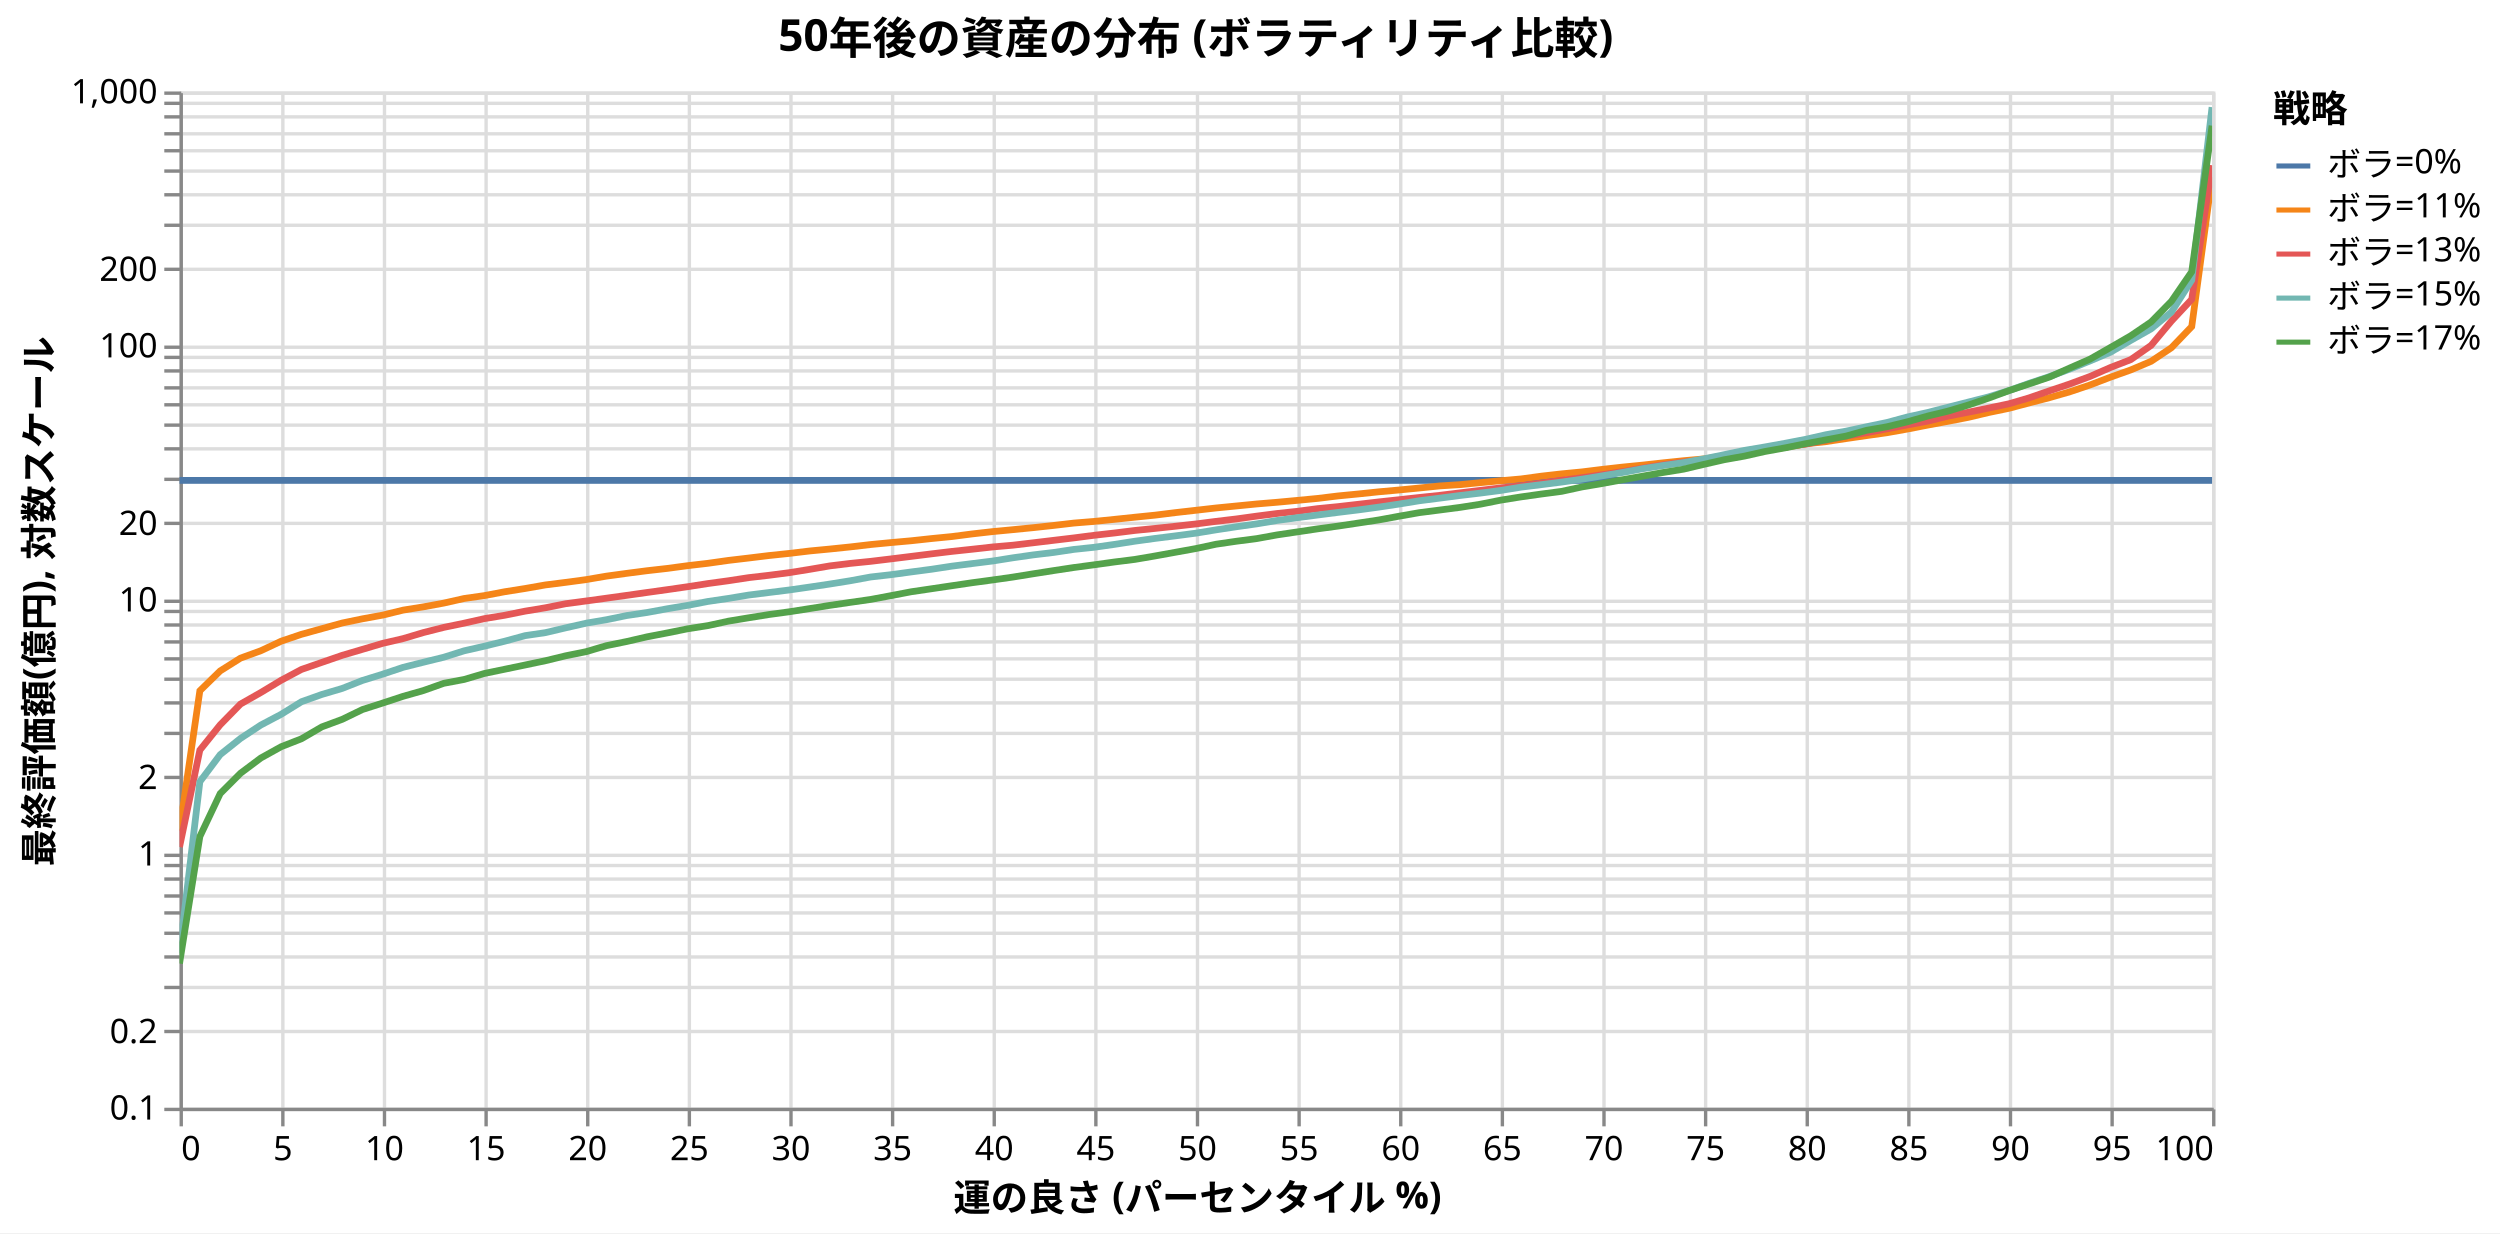
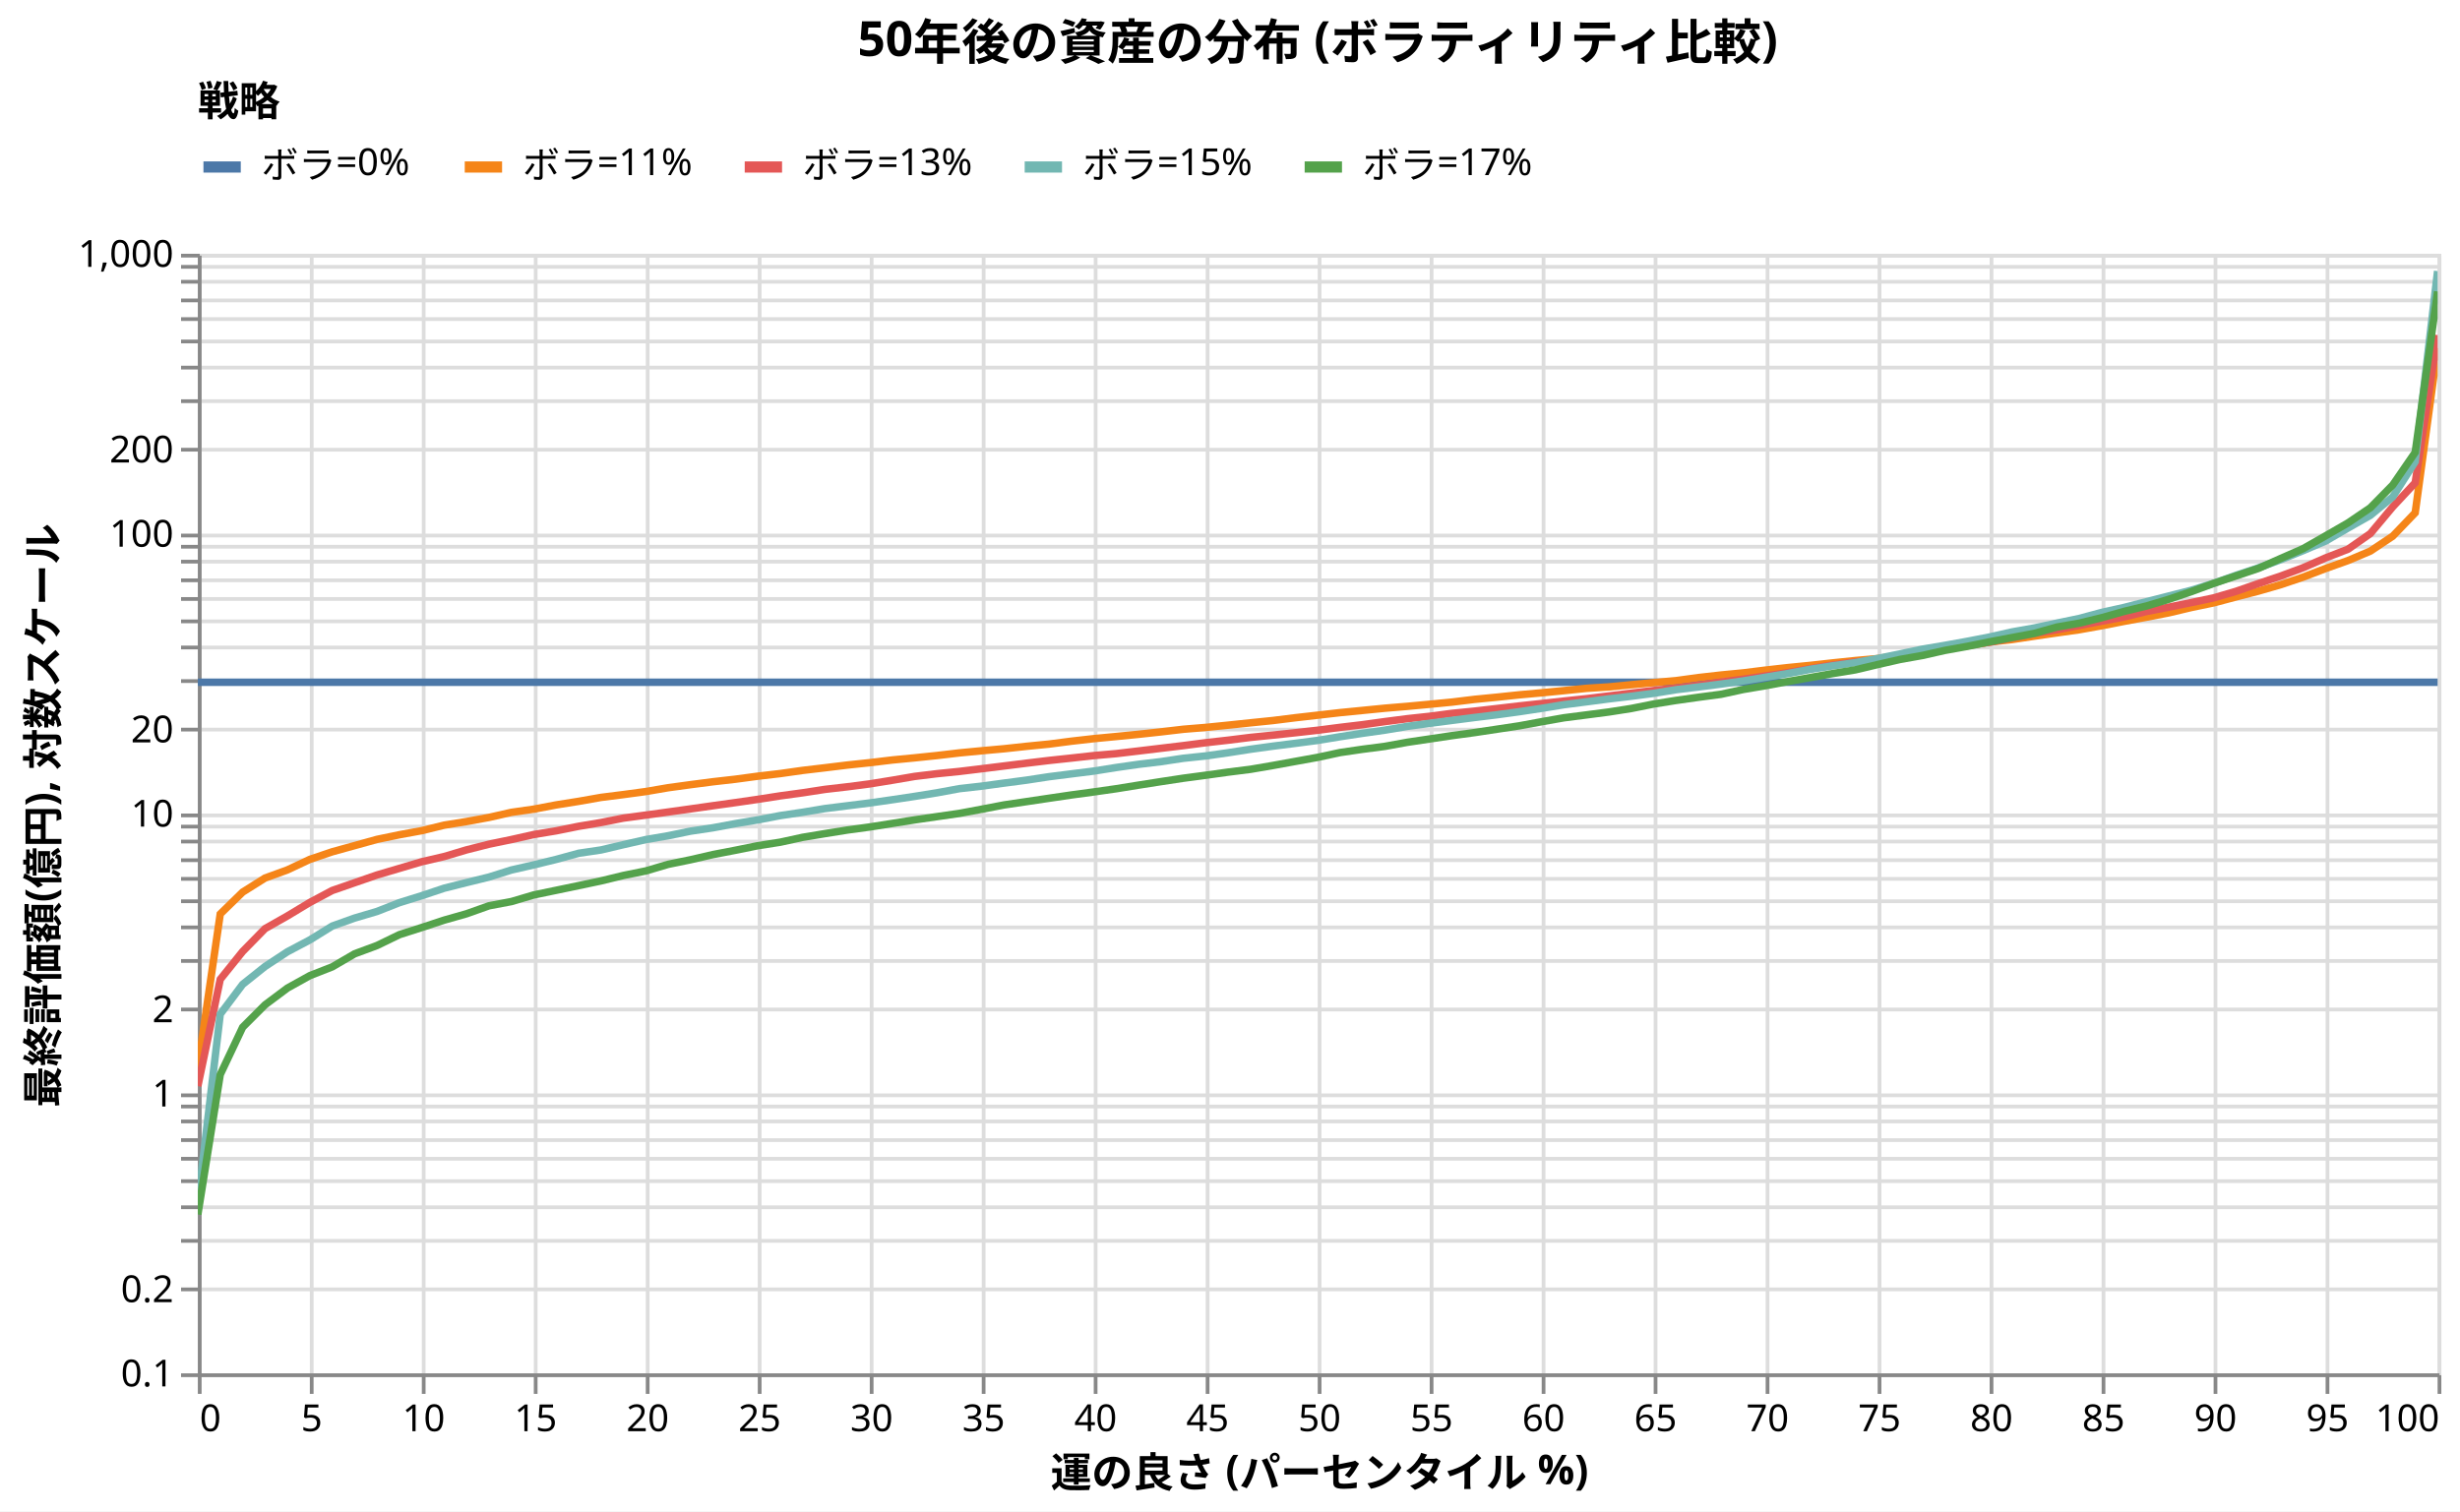
- <svg xmlns="http://www.w3.org/2000/svg" version="1.1" class="marks" width="738" height="364" viewBox="0 0 738 364">
-   <rect width="738" height="364" fill="white" />
-   <g fill="none" stroke-miterlimit="10" transform="translate(53,27)">
+ <svg xmlns="http://www.w3.org/2000/svg" version="1.1" class="marks" width="659" height="405" viewBox="0 0 659 405">
+   <rect width="659" height="405" fill="white" />
+   <g fill="none" stroke-miterlimit="10" transform="translate(53,68)">
    <g class="mark-group role-frame root" role="graphics-object" aria-roledescription="group mark container">
      <g transform="translate(0,0)">
        <path class="background" aria-hidden="true" d="M0.5,0.5h600v300h-600Z" stroke="#ddd" />
        <g>
          <g class="mark-group role-axis" aria-hidden="true">
            <g transform="translate(0.5,300.5)">
              <path class="background" aria-hidden="true" d="M0,0h0v0h0Z" pointer-events="none" />
              <g>
                <g class="mark-rule role-axis-grid" pointer-events="none">
                  <line transform="translate(0,-300)" x2="0" y2="300" stroke="#ddd" stroke-width="1" opacity="1" />
                  <line transform="translate(30,-300)" x2="0" y2="300" stroke="#ddd" stroke-width="1" opacity="1" />
                  <line transform="translate(60,-300)" x2="0" y2="300" stroke="#ddd" stroke-width="1" opacity="1" />
                  <line transform="translate(90,-300)" x2="0" y2="300" stroke="#ddd" stroke-width="1" opacity="1" />
                  <line transform="translate(120,-300)" x2="0" y2="300" stroke="#ddd" stroke-width="1" opacity="1" />
                  <line transform="translate(150,-300)" x2="0" y2="300" stroke="#ddd" stroke-width="1" opacity="1" />
                  <line transform="translate(180,-300)" x2="0" y2="300" stroke="#ddd" stroke-width="1" opacity="1" />
                  <line transform="translate(210,-300)" x2="0" y2="300" stroke="#ddd" stroke-width="1" opacity="1" />
                  <line transform="translate(240,-300)" x2="0" y2="300" stroke="#ddd" stroke-width="1" opacity="1" />
                  <line transform="translate(270,-300)" x2="0" y2="300" stroke="#ddd" stroke-width="1" opacity="1" />
                  <line transform="translate(300,-300)" x2="0" y2="300" stroke="#ddd" stroke-width="1" opacity="1" />
                  <line transform="translate(330,-300)" x2="0" y2="300" stroke="#ddd" stroke-width="1" opacity="1" />
                  <line transform="translate(360,-300)" x2="0" y2="300" stroke="#ddd" stroke-width="1" opacity="1" />
                  <line transform="translate(390,-300)" x2="0" y2="300" stroke="#ddd" stroke-width="1" opacity="1" />
                  <line transform="translate(420,-300)" x2="0" y2="300" stroke="#ddd" stroke-width="1" opacity="1" />
                  <line transform="translate(450,-300)" x2="0" y2="300" stroke="#ddd" stroke-width="1" opacity="1" />
                  <line transform="translate(480,-300)" x2="0" y2="300" stroke="#ddd" stroke-width="1" opacity="1" />
                  <line transform="translate(510,-300)" x2="0" y2="300" stroke="#ddd" stroke-width="1" opacity="1" />
                  <line transform="translate(540,-300)" x2="0" y2="300" stroke="#ddd" stroke-width="1" opacity="1" />
                  <line transform="translate(570,-300)" x2="0" y2="300" stroke="#ddd" stroke-width="1" opacity="1" />
                  <line transform="translate(600,-300)" x2="0" y2="300" stroke="#ddd" stroke-width="1" opacity="1" />
                </g>
              </g>
              <path class="foreground" aria-hidden="true" d="" pointer-events="none" display="none" />
            </g>
          </g>
          <g class="mark-group role-axis" aria-hidden="true">
            <g transform="translate(0.5,0.5)">
              <path class="background" aria-hidden="true" d="M0,0h0v0h0Z" pointer-events="none" />
              <g>
                <g class="mark-rule role-axis-grid" pointer-events="none">
                  <line transform="translate(0,300)" x2="600" y2="0" stroke="#ddd" stroke-width="1" opacity="1" />
                  <line transform="translate(0,277)" x2="600" y2="0" stroke="#ddd" stroke-width="1" opacity="1" />
                  <line transform="translate(0,264)" x2="600" y2="0" stroke="#ddd" stroke-width="1" opacity="1" />
                  <line transform="translate(0,255)" x2="600" y2="0" stroke="#ddd" stroke-width="1" opacity="1" />
                  <line transform="translate(0,248)" x2="600" y2="0" stroke="#ddd" stroke-width="1" opacity="1" />
                  <line transform="translate(0,242)" x2="600" y2="0" stroke="#ddd" stroke-width="1" opacity="1" />
                  <line transform="translate(0,237)" x2="600" y2="0" stroke="#ddd" stroke-width="1" opacity="1" />
                  <line transform="translate(0,232)" x2="600" y2="0" stroke="#ddd" stroke-width="1" opacity="1" />
                  <line transform="translate(0,228)" x2="600" y2="0" stroke="#ddd" stroke-width="1" opacity="1" />
                  <line transform="translate(0,225)" x2="600" y2="0" stroke="#ddd" stroke-width="1" opacity="1" />
                  <line transform="translate(0,202)" x2="600" y2="0" stroke="#ddd" stroke-width="1" opacity="1" />
                  <line transform="translate(0,189)" x2="600" y2="0" stroke="#ddd" stroke-width="1" opacity="1" />
                  <line transform="translate(0,180)" x2="600" y2="0" stroke="#ddd" stroke-width="1" opacity="1" />
                  <line transform="translate(0,173)" x2="600" y2="0" stroke="#ddd" stroke-width="1" opacity="1" />
                  <line transform="translate(0,167)" x2="600" y2="0" stroke="#ddd" stroke-width="1" opacity="1" />
                  <line transform="translate(0,162)" x2="600" y2="0" stroke="#ddd" stroke-width="1" opacity="1" />
                  <line transform="translate(0,157)" x2="600" y2="0" stroke="#ddd" stroke-width="1" opacity="1" />
                  <line transform="translate(0,153)" x2="600" y2="0" stroke="#ddd" stroke-width="1" opacity="1" />
                  <line transform="translate(0,150)" x2="600" y2="0" stroke="#ddd" stroke-width="1" opacity="1" />
                  <line transform="translate(0,127)" x2="600" y2="0" stroke="#ddd" stroke-width="1" opacity="1" />
                  <line transform="translate(0,114)" x2="600" y2="0" stroke="#ddd" stroke-width="1" opacity="1" />
                  <line transform="translate(0,105)" x2="600" y2="0" stroke="#ddd" stroke-width="1" opacity="1" />
                  <line transform="translate(0,98)" x2="600" y2="0" stroke="#ddd" stroke-width="1" opacity="1" />
                  <line transform="translate(0,92)" x2="600" y2="0" stroke="#ddd" stroke-width="1" opacity="1" />
                  <line transform="translate(0,87)" x2="600" y2="0" stroke="#ddd" stroke-width="1" opacity="1" />
                  <line transform="translate(0,82)" x2="600" y2="0" stroke="#ddd" stroke-width="1" opacity="1" />
                  <line transform="translate(0,78)" x2="600" y2="0" stroke="#ddd" stroke-width="1" opacity="1" />
                  <line transform="translate(0,75)" x2="600" y2="0" stroke="#ddd" stroke-width="1" opacity="1" />
                  <line transform="translate(0,52)" x2="600" y2="0" stroke="#ddd" stroke-width="1" opacity="1" />
                  <line transform="translate(0,39)" x2="600" y2="0" stroke="#ddd" stroke-width="1" opacity="1" />
                  <line transform="translate(0,30)" x2="600" y2="0" stroke="#ddd" stroke-width="1" opacity="1" />
                  <line transform="translate(0,23)" x2="600" y2="0" stroke="#ddd" stroke-width="1" opacity="1" />
                  <line transform="translate(0,17)" x2="600" y2="0" stroke="#ddd" stroke-width="1" opacity="1" />
                  <line transform="translate(0,12)" x2="600" y2="0" stroke="#ddd" stroke-width="1" opacity="1" />
                  <line transform="translate(0,7)" x2="600" y2="0" stroke="#ddd" stroke-width="1" opacity="1" />
                  <line transform="translate(0,3)" x2="600" y2="0" stroke="#ddd" stroke-width="1" opacity="1" />
                  <line transform="translate(0,0)" x2="600" y2="0" stroke="#ddd" stroke-width="1" opacity="1" />
                </g>
              </g>
              <path class="foreground" aria-hidden="true" d="" pointer-events="none" display="none" />
            </g>
          </g>
          <g class="mark-group role-axis" role="graphics-symbol" aria-roledescription="axis" aria-label="X-axis titled '運の良さ (パーセンタイル %)' for a linear scale with values from 0 to 100">
            <g transform="translate(0.5,300.5)">
              <path class="background" aria-hidden="true" d="M0,0h0v0h0Z" pointer-events="none" />
              <g>
                <g class="mark-rule role-axis-tick" pointer-events="none">
                  <line transform="translate(0,0)" x2="0" y2="5" stroke="#888" stroke-width="1" opacity="1" />
                  <line transform="translate(30,0)" x2="0" y2="5" stroke="#888" stroke-width="1" opacity="1" />
                  <line transform="translate(60,0)" x2="0" y2="5" stroke="#888" stroke-width="1" opacity="1" />
                  <line transform="translate(90,0)" x2="0" y2="5" stroke="#888" stroke-width="1" opacity="1" />
                  <line transform="translate(120,0)" x2="0" y2="5" stroke="#888" stroke-width="1" opacity="1" />
                  <line transform="translate(150,0)" x2="0" y2="5" stroke="#888" stroke-width="1" opacity="1" />
                  <line transform="translate(180,0)" x2="0" y2="5" stroke="#888" stroke-width="1" opacity="1" />
                  <line transform="translate(210,0)" x2="0" y2="5" stroke="#888" stroke-width="1" opacity="1" />
                  <line transform="translate(240,0)" x2="0" y2="5" stroke="#888" stroke-width="1" opacity="1" />
                  <line transform="translate(270,0)" x2="0" y2="5" stroke="#888" stroke-width="1" opacity="1" />
                  <line transform="translate(300,0)" x2="0" y2="5" stroke="#888" stroke-width="1" opacity="1" />
                  <line transform="translate(330,0)" x2="0" y2="5" stroke="#888" stroke-width="1" opacity="1" />
                  <line transform="translate(360,0)" x2="0" y2="5" stroke="#888" stroke-width="1" opacity="1" />
                  <line transform="translate(390,0)" x2="0" y2="5" stroke="#888" stroke-width="1" opacity="1" />
                  <line transform="translate(420,0)" x2="0" y2="5" stroke="#888" stroke-width="1" opacity="1" />
                  <line transform="translate(450,0)" x2="0" y2="5" stroke="#888" stroke-width="1" opacity="1" />
                  <line transform="translate(480,0)" x2="0" y2="5" stroke="#888" stroke-width="1" opacity="1" />
                  <line transform="translate(510,0)" x2="0" y2="5" stroke="#888" stroke-width="1" opacity="1" />
                  <line transform="translate(540,0)" x2="0" y2="5" stroke="#888" stroke-width="1" opacity="1" />
                  <line transform="translate(570,0)" x2="0" y2="5" stroke="#888" stroke-width="1" opacity="1" />
                  <line transform="translate(600,0)" x2="0" y2="5" stroke="#888" stroke-width="1" opacity="1" />
                </g>
                <g class="mark-text role-axis-label" pointer-events="none">
                  <text text-anchor="start" transform="translate(0,15)" font-family="sans-serif" font-size="10px" fill="#000" opacity="1">0</text>
                  <text text-anchor="middle" transform="translate(30,15)" font-family="sans-serif" font-size="10px" fill="#000" opacity="1">5</text>
                  <text text-anchor="middle" transform="translate(60,15)" font-family="sans-serif" font-size="10px" fill="#000" opacity="1">10</text>
                  <text text-anchor="middle" transform="translate(90,15)" font-family="sans-serif" font-size="10px" fill="#000" opacity="1">15</text>
                  <text text-anchor="middle" transform="translate(120,15)" font-family="sans-serif" font-size="10px" fill="#000" opacity="1">20</text>
                  <text text-anchor="middle" transform="translate(150,15)" font-family="sans-serif" font-size="10px" fill="#000" opacity="1">25</text>
                  <text text-anchor="middle" transform="translate(180,15)" font-family="sans-serif" font-size="10px" fill="#000" opacity="1">30</text>
                  <text text-anchor="middle" transform="translate(210,15)" font-family="sans-serif" font-size="10px" fill="#000" opacity="1">35</text>
                  <text text-anchor="middle" transform="translate(240,15)" font-family="sans-serif" font-size="10px" fill="#000" opacity="1">40</text>
                  <text text-anchor="middle" transform="translate(270,15)" font-family="sans-serif" font-size="10px" fill="#000" opacity="1">45</text>
                  <text text-anchor="middle" transform="translate(300,15)" font-family="sans-serif" font-size="10px" fill="#000" opacity="1">50</text>
                  <text text-anchor="middle" transform="translate(330,15)" font-family="sans-serif" font-size="10px" fill="#000" opacity="1">55</text>
                  <text text-anchor="middle" transform="translate(360,15)" font-family="sans-serif" font-size="10px" fill="#000" opacity="1">60</text>
                  <text text-anchor="middle" transform="translate(390,15)" font-family="sans-serif" font-size="10px" fill="#000" opacity="1">65</text>
                  <text text-anchor="middle" transform="translate(420,15)" font-family="sans-serif" font-size="10px" fill="#000" opacity="1">70</text>
                  <text text-anchor="middle" transform="translate(450,15)" font-family="sans-serif" font-size="10px" fill="#000" opacity="1">75</text>
                  <text text-anchor="middle" transform="translate(480,15)" font-family="sans-serif" font-size="10px" fill="#000" opacity="1">80</text>
                  <text text-anchor="middle" transform="translate(510,15)" font-family="sans-serif" font-size="10px" fill="#000" opacity="1">85</text>
                  <text text-anchor="middle" transform="translate(540,15)" font-family="sans-serif" font-size="10px" fill="#000" opacity="1">90</text>
                  <text text-anchor="middle" transform="translate(570,15)" font-family="sans-serif" font-size="10px" fill="#000" opacity="1">95</text>
                  <text text-anchor="end" transform="translate(600,15)" font-family="sans-serif" font-size="10px" fill="#000" opacity="1">100</text>
                </g>
                <g class="mark-rule role-axis-domain" pointer-events="none">
                  <line transform="translate(0,0)" x2="600" y2="0" stroke="#888" stroke-width="1" opacity="1" />
                </g>
                <g class="mark-text role-axis-title" pointer-events="none">
                  <text text-anchor="middle" transform="translate(300,30)" font-family="sans-serif" font-size="11px" font-weight="bold" fill="#000" opacity="1">運の良さ (パーセンタイル %)</text>
                </g>
              </g>
              <path class="foreground" aria-hidden="true" d="" pointer-events="none" display="none" />
            </g>
          </g>
          <g class="mark-group role-axis" role="graphics-symbol" aria-roledescription="axis" aria-label="Y-axis titled '最終評価額(億円), 対数スケール' for a log scale with values from 0.1 to 1,000">
            <g transform="translate(0.5,0.5)">
              <path class="background" aria-hidden="true" d="M0,0h0v0h0Z" pointer-events="none" />
              <g>
                <g class="mark-rule role-axis-tick" pointer-events="none">
                  <line transform="translate(0,300)" x2="-5" y2="0" stroke="#888" stroke-width="1" opacity="1" />
                  <line transform="translate(0,277)" x2="-5" y2="0" stroke="#888" stroke-width="1" opacity="1" />
                  <line transform="translate(0,264)" x2="-5" y2="0" stroke="#888" stroke-width="1" opacity="1" />
                  <line transform="translate(0,255)" x2="-5" y2="0" stroke="#888" stroke-width="1" opacity="1" />
                  <line transform="translate(0,248)" x2="-5" y2="0" stroke="#888" stroke-width="1" opacity="1" />
                  <line transform="translate(0,242)" x2="-5" y2="0" stroke="#888" stroke-width="1" opacity="1" />
                  <line transform="translate(0,237)" x2="-5" y2="0" stroke="#888" stroke-width="1" opacity="1" />
                  <line transform="translate(0,232)" x2="-5" y2="0" stroke="#888" stroke-width="1" opacity="1" />
                  <line transform="translate(0,228)" x2="-5" y2="0" stroke="#888" stroke-width="1" opacity="1" />
                  <line transform="translate(0,225)" x2="-5" y2="0" stroke="#888" stroke-width="1" opacity="1" />
                  <line transform="translate(0,202)" x2="-5" y2="0" stroke="#888" stroke-width="1" opacity="1" />
                  <line transform="translate(0,189)" x2="-5" y2="0" stroke="#888" stroke-width="1" opacity="1" />
                  <line transform="translate(0,180)" x2="-5" y2="0" stroke="#888" stroke-width="1" opacity="1" />
                  <line transform="translate(0,173)" x2="-5" y2="0" stroke="#888" stroke-width="1" opacity="1" />
                  <line transform="translate(0,167)" x2="-5" y2="0" stroke="#888" stroke-width="1" opacity="1" />
                  <line transform="translate(0,162)" x2="-5" y2="0" stroke="#888" stroke-width="1" opacity="1" />
                  <line transform="translate(0,157)" x2="-5" y2="0" stroke="#888" stroke-width="1" opacity="1" />
                  <line transform="translate(0,153)" x2="-5" y2="0" stroke="#888" stroke-width="1" opacity="1" />
                  <line transform="translate(0,150)" x2="-5" y2="0" stroke="#888" stroke-width="1" opacity="1" />
                  <line transform="translate(0,127)" x2="-5" y2="0" stroke="#888" stroke-width="1" opacity="1" />
                  <line transform="translate(0,114)" x2="-5" y2="0" stroke="#888" stroke-width="1" opacity="1" />
                  <line transform="translate(0,105)" x2="-5" y2="0" stroke="#888" stroke-width="1" opacity="1" />
                  <line transform="translate(0,98)" x2="-5" y2="0" stroke="#888" stroke-width="1" opacity="1" />
                  <line transform="translate(0,92)" x2="-5" y2="0" stroke="#888" stroke-width="1" opacity="1" />
                  <line transform="translate(0,87)" x2="-5" y2="0" stroke="#888" stroke-width="1" opacity="1" />
                  <line transform="translate(0,82)" x2="-5" y2="0" stroke="#888" stroke-width="1" opacity="1" />
                  <line transform="translate(0,78)" x2="-5" y2="0" stroke="#888" stroke-width="1" opacity="1" />
                  <line transform="translate(0,75)" x2="-5" y2="0" stroke="#888" stroke-width="1" opacity="1" />
                  <line transform="translate(0,52)" x2="-5" y2="0" stroke="#888" stroke-width="1" opacity="1" />
                  <line transform="translate(0,39)" x2="-5" y2="0" stroke="#888" stroke-width="1" opacity="1" />
                  <line transform="translate(0,30)" x2="-5" y2="0" stroke="#888" stroke-width="1" opacity="1" />
                  <line transform="translate(0,23)" x2="-5" y2="0" stroke="#888" stroke-width="1" opacity="1" />
                  <line transform="translate(0,17)" x2="-5" y2="0" stroke="#888" stroke-width="1" opacity="1" />
                  <line transform="translate(0,12)" x2="-5" y2="0" stroke="#888" stroke-width="1" opacity="1" />
                  <line transform="translate(0,7)" x2="-5" y2="0" stroke="#888" stroke-width="1" opacity="1" />
                  <line transform="translate(0,3)" x2="-5" y2="0" stroke="#888" stroke-width="1" opacity="1" />
                  <line transform="translate(0,0)" x2="-5" y2="0" stroke="#888" stroke-width="1" opacity="1" />
                </g>
                <g class="mark-text role-axis-label" pointer-events="none">
                  <text text-anchor="end" transform="translate(-7,303)" font-family="sans-serif" font-size="10px" fill="#000" opacity="1">0.1</text>
                  <text text-anchor="end" transform="translate(-7,280.4228)" font-family="sans-serif" font-size="10px" fill="#000" opacity="1">0.2</text>
                  <text text-anchor="end" transform="translate(-7,267.2159)" font-family="sans-serif" font-size="10px" fill="#000" opacity="1" />
                  <text text-anchor="end" transform="translate(-7,257.8455)" font-family="sans-serif" font-size="10px" fill="#000" opacity="1" />
                  <text text-anchor="end" transform="translate(-7,250.5772)" font-family="sans-serif" font-size="10px" fill="#000" opacity="1" />
                  <text text-anchor="end" transform="translate(-7,244.6387)" font-family="sans-serif" font-size="10px" fill="#000" opacity="1" />
                  <text text-anchor="end" transform="translate(-7,239.6176)" font-family="sans-serif" font-size="10px" fill="#000" opacity="1" />
                  <text text-anchor="end" transform="translate(-7,235.2683)" font-family="sans-serif" font-size="10px" fill="#000" opacity="1" />
                  <text text-anchor="end" transform="translate(-7,231.4318)" font-family="sans-serif" font-size="10px" fill="#000" opacity="1" />
                  <text text-anchor="end" transform="translate(-7,228)" font-family="sans-serif" font-size="10px" fill="#000" opacity="1">1</text>
                  <text text-anchor="end" transform="translate(-7,205.4228)" font-family="sans-serif" font-size="10px" fill="#000" opacity="1">2</text>
                  <text text-anchor="end" transform="translate(-7,192.2159)" font-family="sans-serif" font-size="10px" fill="#000" opacity="1" />
                  <text text-anchor="end" transform="translate(-7,182.8455)" font-family="sans-serif" font-size="10px" fill="#000" opacity="1" />
                  <text text-anchor="end" transform="translate(-7,175.5772)" font-family="sans-serif" font-size="10px" fill="#000" opacity="1" />
                  <text text-anchor="end" transform="translate(-7,169.6387)" font-family="sans-serif" font-size="10px" fill="#000" opacity="1" />
                  <text text-anchor="end" transform="translate(-7,164.6176)" font-family="sans-serif" font-size="10px" fill="#000" opacity="1" />
                  <text text-anchor="end" transform="translate(-7,160.2683)" font-family="sans-serif" font-size="10px" fill="#000" opacity="1" />
                  <text text-anchor="end" transform="translate(-7,156.4318)" font-family="sans-serif" font-size="10px" fill="#000" opacity="1" />
                  <text text-anchor="end" transform="translate(-7,153)" font-family="sans-serif" font-size="10px" fill="#000" opacity="1">10</text>
                  <text text-anchor="end" transform="translate(-7,130.4228)" font-family="sans-serif" font-size="10px" fill="#000" opacity="1">20</text>
                  <text text-anchor="end" transform="translate(-7,117.2159)" font-family="sans-serif" font-size="10px" fill="#000" opacity="1" />
                  <text text-anchor="end" transform="translate(-7,107.8455)" font-family="sans-serif" font-size="10px" fill="#000" opacity="1" />
                  <text text-anchor="end" transform="translate(-7,100.5772)" font-family="sans-serif" font-size="10px" fill="#000" opacity="1" />
                  <text text-anchor="end" transform="translate(-7,94.63866)" font-family="sans-serif" font-size="10px" fill="#000" opacity="1" />
                  <text text-anchor="end" transform="translate(-7,89.61765)" font-family="sans-serif" font-size="10px" fill="#000" opacity="1" />
                  <text text-anchor="end" transform="translate(-7,85.26825)" font-family="sans-serif" font-size="10px" fill="#000" opacity="1" />
                  <text text-anchor="end" transform="translate(-7,81.43181)" font-family="sans-serif" font-size="10px" fill="#000" opacity="1" />
                  <text text-anchor="end" transform="translate(-7,78)" font-family="sans-serif" font-size="10px" fill="#000" opacity="1">100</text>
                  <text text-anchor="end" transform="translate(-7,55.42275)" font-family="sans-serif" font-size="10px" fill="#000" opacity="1">200</text>
                  <text text-anchor="end" transform="translate(-7,42.21591)" font-family="sans-serif" font-size="10px" fill="#000" opacity="1" />
                  <text text-anchor="end" transform="translate(-7,32.8455)" font-family="sans-serif" font-size="10px" fill="#000" opacity="1" />
                  <text text-anchor="end" transform="translate(-7,25.57725)" font-family="sans-serif" font-size="10px" fill="#000" opacity="1" />
                  <text text-anchor="end" transform="translate(-7,19.63866)" font-family="sans-serif" font-size="10px" fill="#000" opacity="1" />
                  <text text-anchor="end" transform="translate(-7,14.61765)" font-family="sans-serif" font-size="10px" fill="#000" opacity="1" />
                  <text text-anchor="end" transform="translate(-7,10.26825)" font-family="sans-serif" font-size="10px" fill="#000" opacity="1" />
                  <text text-anchor="end" transform="translate(-7,6.431812)" font-family="sans-serif" font-size="10px" fill="#000" opacity="1" />
                  <text text-anchor="end" transform="translate(-7,3)" font-family="sans-serif" font-size="10px" fill="#000" opacity="1">1,000</text>
                </g>
                <g class="mark-rule role-axis-domain" pointer-events="none">
                  <line transform="translate(0,300)" x2="0" y2="-300" stroke="#888" stroke-width="1" opacity="1" />
                </g>
                <g class="mark-text role-axis-title" pointer-events="none">
                  <text text-anchor="middle" transform="translate(-36.02441,150) rotate(-90) translate(0,-2)" font-family="sans-serif" font-size="11px" font-weight="bold" fill="#000" opacity="1">最終評価額(億円), 対数スケール</text>
                </g>
              </g>
              <path class="foreground" aria-hidden="true" d="" pointer-events="none" display="none" />
            </g>
          </g>
          <g class="mark-group role-scope pathgroup" role="graphics-object" aria-roledescription="group mark container">
            <g transform="translate(0,0)">
              <path class="background" aria-hidden="true" d="M0,0h600v300h-600Z" />
              <g>
                <g class="mark-line role-mark marks" clip-path="url(#clip1)" role="graphics-object" aria-roledescription="line mark container">
                  <path aria-label="運の良さ (パーセンタイル %): 0; 最終評価額(億円), 対数スケール: 29.4570250631; Strategy: ボラ=0%; Quantile (%): 0; Final Value (億円): 29.5" role="graphics-symbol" aria-roledescription="line mark" d="M0,114.811L6,114.811L12,114.811L18,114.811L24,114.811L30,114.811L36,114.811L42,114.811L48,114.811L54,114.811L60,114.811L66,114.811L72,114.811L78,114.811L84,114.811L90,114.811L96,114.811L102,114.811L108,114.811L114,114.811L120,114.811L126,114.811L132,114.811L138,114.811L144,114.811L150,114.811L156,114.811L162,114.811L168,114.811L174,114.811L180,114.811L186,114.811L192,114.811L198,114.811L204,114.811L210,114.811L216,114.811L222,114.811L228,114.811L234,114.811L240,114.811L246,114.811L252,114.811L258,114.811L264,114.811L270,114.811L276,114.811L282,114.811L288,114.811L294,114.811L300,114.811L306,114.811L312,114.811L318,114.811L324,114.811L330,114.811L336,114.811L342,114.811L348,114.811L354,114.811L360,114.811L366,114.811L372,114.811L378,114.811L384,114.811L390,114.811L396,114.811L402,114.811L408,114.811L414,114.811L420,114.811L426,114.811L432,114.811L438,114.811L444,114.811L450,114.811L456,114.811L462,114.811L468,114.811L474,114.811L480,114.811L486,114.811L492,114.811L498,114.811L504,114.811L510,114.811L516,114.811L522,114.811L528,114.811L534,114.811L540,114.811L546,114.811L552,114.811L558,114.811L564,114.811L570,114.811L576,114.811L582,114.811L588,114.811L594,114.811L600,114.811" stroke="#4c78a8" stroke-width="2" />
                </g>
              </g>
              <path class="foreground" aria-hidden="true" d="" display="none" />
            </g>
            <g transform="translate(0,0)">
              <path class="background" aria-hidden="true" d="M0,0h600v300h-600Z" />
              <g>
                <g class="mark-line role-mark marks" clip-path="url(#clip2)" role="graphics-object" aria-roledescription="line mark container">
                  <path aria-label="運の良さ (パーセンタイル %): 0; 最終評価額(億円), 対数スケール: 1.23270602479; Strategy: ボラ=11%; Quantile (%): 0; Final Value (億円): 1.2" role="graphics-symbol" aria-roledescription="line mark" d="M0,218.186L6,176.908L12,171.052L18,167.278L24,165.097L30,162.279L36,160.246L42,158.585L48,156.919L54,155.675L60,154.575L66,153.104L72,152.139L78,151.035L84,149.676L90,148.82L96,147.68L102,146.729L108,145.671L114,144.914L120,144.103L126,143.077L132,142.255L138,141.477L144,140.796L150,139.988L156,139.287L162,138.437L168,137.73L174,136.998L180,136.367L186,135.647L192,135.073L198,134.45L204,133.749L210,133.172L216,132.632L222,131.981L228,131.389L234,130.611L240,129.931L246,129.357L252,128.765L258,128.114L264,127.412L270,126.921L276,126.313L282,125.681L288,125.07L294,124.322L300,123.638L306,122.952L312,122.361L318,121.768L324,121.269L330,120.71L336,120.132L342,119.4L348,118.815L354,118.183L360,117.644L366,117.056L372,116.445L378,116.062L384,115.48L390,114.92L396,114.381L402,113.562L408,112.882L414,112.303L420,111.558L426,110.883L432,110.288L438,109.622L444,109L450,108.466L456,107.594L462,106.836L468,105.922L474,105.041L480,104.028L486,103.373L492,102.464L498,101.591L504,100.746L510,99.671L516,98.5L522,97.382L528,96.216L534,94.79L540,93.543L546,91.953L552,90.393L558,88.662L564,86.635L570,84.341L576,82.203L582,79.663L588,75.654L594,69.402L600,25.263" stroke="#f58518" stroke-width="2" />
                </g>
              </g>
              <path class="foreground" aria-hidden="true" d="" display="none" />
            </g>
            <g transform="translate(0,0)">
              <path class="background" aria-hidden="true" d="M0,0h600v300h-600Z" />
              <g>
                <g class="mark-line role-mark marks" clip-path="url(#clip3)" role="graphics-object" aria-roledescription="line mark container">
                  <path aria-label="運の良さ (パーセンタイル %): 0; 最終評価額(億円), 対数スケール: 1.06240689808; Strategy: ボラ=13%; Quantile (%): 0; Final Value (億円): 1.1" role="graphics-symbol" aria-roledescription="line mark" d="M0,223.028L6,194.426L12,186.964L18,180.835L24,177.429L30,173.816L36,170.616L42,168.536L48,166.461L54,164.687L60,162.907L66,161.514L72,159.726L78,158.207L84,156.964L90,155.618L96,154.624L102,153.414L108,152.412L114,151.216L120,150.412L126,149.587L132,148.75L138,147.898L144,147.062L150,146.195L156,145.26L162,144.442L168,143.52L174,142.828L180,142.048L186,141.077L192,140.048L198,139.318L204,138.711L210,137.987L216,137.243L222,136.496L228,135.774L234,135.134L240,134.465L246,133.943L252,133.231L258,132.51L264,131.791L270,131.014L276,130.338L282,129.592L288,128.987L294,128.345L300,127.676L306,126.901L312,126.186L318,125.356L324,124.582L330,123.936L336,123.145L342,122.553L348,121.863L354,121.162L360,120.516L366,119.853L372,119.222L378,118.489L384,117.755L390,117.034L396,116.388L402,115.624L408,114.775L414,114.004L420,113.118L426,112.234L432,111.187L438,110.209L444,109.394L450,108.811L456,107.93L462,106.964L468,105.878L474,104.798L480,104.098L486,102.935L492,101.736L498,100.737L504,99.599L510,98.454L516,97.334L522,95.855L528,94.693L534,93.47L540,92.208L546,90.448L552,88.36L558,86.348L564,84.113L570,81.489L576,79.16L582,74.963L588,67.793L594,61.362L600,21.783" stroke="#e45756" stroke-width="2" />
                </g>
              </g>
              <path class="foreground" aria-hidden="true" d="" display="none" />
            </g>
            <g transform="translate(0,0)">
              <path class="background" aria-hidden="true" d="M0,0h600v300h-600Z" />
              <g>
                <g class="mark-line role-mark marks" clip-path="url(#clip4)" role="graphics-object" aria-roledescription="line mark container">
                  <path aria-label="運の良さ (パーセンタイル %): 0; 最終評価額(億円), 対数スケール: 0.406079050862; Strategy: ボラ=15%; Quantile (%): 0; Final Value (億円): 0.4" role="graphics-symbol" aria-roledescription="line mark" d="M0,254.354L6,203.755L12,195.769L18,190.979L24,187.031L30,183.862L36,180.146L42,178.005L48,176.23L54,173.869L60,172.003L66,169.996L72,168.493L78,167.015L84,165.122L90,163.752L96,162.284L102,160.643L108,159.755L114,158.337L120,156.972L126,155.943L132,154.708L138,153.812L144,152.699L150,151.697L156,150.545L162,149.656L168,148.66L174,147.91L180,147.161L186,146.299L192,145.402L198,144.437L204,143.33L210,142.65L216,141.833L222,141.042L228,140.126L234,139.367L240,138.616L246,137.663L252,136.806L258,136.089L264,135.187L270,134.557L276,133.703L282,132.765L288,131.94L294,131.185L300,130.396L306,129.408L312,128.495L318,127.648L324,126.637L330,125.813L336,125.033L342,124.259L348,123.526L354,122.705L360,121.801L366,120.823L372,120.054L378,119.27L384,118.562L390,117.782L396,116.807L402,116.071L408,115.307L414,114.452L420,113.463L426,112.464L432,111.334L438,110.403L444,109.557L450,108.45L456,107.212L462,105.947L468,104.931L474,103.847L480,102.685L486,101.331L492,100.264L498,98.973L504,97.724L510,96.108L516,94.777L522,93.234L528,91.698L534,90.171L540,88.301L546,86.165L552,84.157L558,81.953L564,79.532L570,76.978L576,73.484L582,70.078L588,65.118L594,55.697L600,4.637" stroke="#72b7b2" stroke-width="2" />
                </g>
              </g>
              <path class="foreground" aria-hidden="true" d="" display="none" />
            </g>
            <g transform="translate(0,0)">
              <path class="background" aria-hidden="true" d="M0,0h600v300h-600Z" />
              <g>
                <g class="mark-line role-mark marks" clip-path="url(#clip5)" role="graphics-object" aria-roledescription="line mark container">
                  <path aria-label="運の良さ (パーセンタイル %): 0; 最終評価額(億円), 対数スケール: 0.369538436247; Strategy: ボラ=17%; Quantile (%): 0; Final Value (億円): 0.4" role="graphics-symbol" aria-roledescription="line mark" d="M0,257.426L6,219.937L12,207.263L18,201.256L24,196.762L30,193.433L36,191.081L42,187.582L48,185.357L54,182.45L60,180.529L66,178.552L72,176.846L78,174.714L84,173.58L90,171.804L96,170.559L102,169.309L108,168.045L114,166.588L120,165.377L126,163.603L132,162.375L138,160.989L144,159.835L150,158.616L156,157.676L162,156.368L168,155.372L174,154.409L180,153.596L186,152.652L192,151.697L198,150.82L204,149.958L210,148.835L216,147.685L222,146.797L228,145.902L234,145.019L240,144.207L246,143.353L252,142.382L258,141.441L264,140.528L270,139.731L276,138.894L282,138.141L288,137.114L294,136.024L300,134.938L306,133.651L312,132.773L318,131.992L324,130.901L330,130.011L336,129.114L342,128.304L348,127.399L354,126.493L360,125.385L366,124.33L372,123.562L378,122.782L384,121.842L390,120.645L396,119.684L402,118.838L408,118.048L414,116.745L420,115.728L426,114.612L432,113.55L438,112.472L444,111.496L450,110.073L456,108.706L462,107.636L468,106.283L474,105.202L480,103.982L486,102.847L492,101.721L498,100.03L504,98.983L510,97.529L516,95.832L522,94.381L528,92.581L534,90.542L540,88.325L546,86.327L552,84.301L558,81.632L564,78.999L570,75.579L576,72.116L582,68.045L588,61.935L594,53.212L600,10.103" stroke="#54a24b" stroke-width="2" />
                </g>
              </g>
              <path class="foreground" aria-hidden="true" d="" display="none" />
            </g>
          </g>
          <g class="mark-group role-legend" role="graphics-symbol" aria-roledescription="legend" aria-label="Symbol legend titled '戦略' for stroke color with 5 values: ボラ=0%, ボラ=11%, ボラ=13%, ボラ=15%, ボラ=17%">
-             <g transform="translate(618,0)">
-               <path class="background" aria-hidden="true" d="M0,0h62v79h-62Z" pointer-events="none" />
+             <g transform="translate(0,-46)">
+               <path class="background" aria-hidden="true" d="M0,0h358v28h-358Z" pointer-events="none" />
              <g>
                <g class="mark-group role-legend-entry">
                  <g transform="translate(0,16)">
                    <path class="background" aria-hidden="true" d="M0,0h0v0h0Z" pointer-events="none" />
                    <g>
                      <g class="mark-group role-scope" role="graphics-object" aria-roledescription="group mark container">
-                         <g transform="translate(0,0)">
-                           <path class="background" aria-hidden="true" d="M0,0h61.854v11h-61.854Z" pointer-events="none" opacity="1" />
-                           <g>
-                             <g class="mark-symbol role-legend-symbol" pointer-events="none">
-                               <path transform="translate(6,6)" d="M-5,0L5,0" stroke="#4c78a8" stroke-width="1.5" opacity="1" />
-                             </g>
-                             <g class="mark-text role-legend-label" pointer-events="none">
-                               <text text-anchor="start" transform="translate(16,9)" font-family="sans-serif" font-size="10px" fill="#000" opacity="1">ボラ=0%</text>
-                             </g>
-                           </g>
-                           <path class="foreground" aria-hidden="true" d="" pointer-events="none" display="none" />
-                         </g>
-                         <g transform="translate(0,13)">
-                           <path class="background" aria-hidden="true" d="M0,0h61.854v11h-61.854Z" pointer-events="none" opacity="1" />
-                           <g>
-                             <g class="mark-symbol role-legend-symbol" pointer-events="none">
-                               <path transform="translate(6,6)" d="M-5,0L5,0" stroke="#f58518" stroke-width="1.5" opacity="1" />
-                             </g>
-                             <g class="mark-text role-legend-label" pointer-events="none">
-                               <text text-anchor="start" transform="translate(16,9)" font-family="sans-serif" font-size="10px" fill="#000" opacity="1">ボラ=11%</text>
-                             </g>
-                           </g>
-                           <path class="foreground" aria-hidden="true" d="" pointer-events="none" display="none" />
-                         </g>
-                         <g transform="translate(0,26)">
-                           <path class="background" aria-hidden="true" d="M0,0h61.854v11h-61.854Z" pointer-events="none" opacity="1" />
-                           <g>
-                             <g class="mark-symbol role-legend-symbol" pointer-events="none">
-                               <path transform="translate(6,6)" d="M-5,0L5,0" stroke="#e45756" stroke-width="1.5" opacity="1" />
-                             </g>
-                             <g class="mark-text role-legend-label" pointer-events="none">
-                               <text text-anchor="start" transform="translate(16,9)" font-family="sans-serif" font-size="10px" fill="#000" opacity="1">ボラ=13%</text>
-                             </g>
-                           </g>
-                           <path class="foreground" aria-hidden="true" d="" pointer-events="none" display="none" />
-                         </g>
-                         <g transform="translate(0,39)">
-                           <path class="background" aria-hidden="true" d="M0,0h61.854v11h-61.854Z" pointer-events="none" opacity="1" />
-                           <g>
-                             <g class="mark-symbol role-legend-symbol" pointer-events="none">
-                               <path transform="translate(6,6)" d="M-5,0L5,0" stroke="#72b7b2" stroke-width="1.5" opacity="1" />
-                             </g>
-                             <g class="mark-text role-legend-label" pointer-events="none">
-                               <text text-anchor="start" transform="translate(16,9)" font-family="sans-serif" font-size="10px" fill="#000" opacity="1">ボラ=15%</text>
-                             </g>
-                           </g>
-                           <path class="foreground" aria-hidden="true" d="" pointer-events="none" display="none" />
-                         </g>
-                         <g transform="translate(0,52)">
-                           <path class="background" aria-hidden="true" d="M0,0h61.854v11h-61.854Z" pointer-events="none" opacity="1" />
-                           <g>
-                             <g class="mark-symbol role-legend-symbol" pointer-events="none">
-                               <path transform="translate(6,6)" d="M-5,0L5,0" stroke="#54a24b" stroke-width="1.5" opacity="1" />
-                             </g>
-                             <g class="mark-text role-legend-label" pointer-events="none">
-                               <text text-anchor="start" transform="translate(16,9)" font-family="sans-serif" font-size="10px" fill="#000" opacity="1">ボラ=17%</text>
+                         <g transform="translate(0,0.25)">
+                           <path class="background" aria-hidden="true" d="M0,0h57.293v11.5h-57.293Z" pointer-events="none" opacity="1" />
+                           <g>
+                             <g class="mark-symbol role-legend-symbol" pointer-events="none">
+                               <path transform="translate(6.5,6.5)" d="M-5,0L5,0" stroke="#4c78a8" stroke-width="3" opacity="1" />
+                             </g>
+                             <g class="mark-text role-legend-label" pointer-events="none">
+                               <text text-anchor="start" transform="translate(17,9.5)" font-family="sans-serif" font-size="10px" fill="#000" opacity="1">ボラ=0%</text>
+                             </g>
+                           </g>
+                           <path class="foreground" aria-hidden="true" d="" pointer-events="none" display="none" />
+                         </g>
+                         <g transform="translate(70,0.25)">
+                           <path class="background" aria-hidden="true" d="M0,0h62.854v11.5h-62.854Z" pointer-events="none" opacity="1" />
+                           <g>
+                             <g class="mark-symbol role-legend-symbol" pointer-events="none">
+                               <path transform="translate(6.5,6.5)" d="M-5,0L5,0" stroke="#f58518" stroke-width="3" opacity="1" />
+                             </g>
+                             <g class="mark-text role-legend-label" pointer-events="none">
+                               <text text-anchor="start" transform="translate(17,9.5)" font-family="sans-serif" font-size="10px" fill="#000" opacity="1">ボラ=11%</text>
+                             </g>
+                           </g>
+                           <path class="foreground" aria-hidden="true" d="" pointer-events="none" display="none" />
+                         </g>
+                         <g transform="translate(145,0.25)">
+                           <path class="background" aria-hidden="true" d="M0,0h62.854v11.5h-62.854Z" pointer-events="none" opacity="1" />
+                           <g>
+                             <g class="mark-symbol role-legend-symbol" pointer-events="none">
+                               <path transform="translate(6.5,6.5)" d="M-5,0L5,0" stroke="#e45756" stroke-width="3" opacity="1" />
+                             </g>
+                             <g class="mark-text role-legend-label" pointer-events="none">
+                               <text text-anchor="start" transform="translate(17,9.5)" font-family="sans-serif" font-size="10px" fill="#000" opacity="1">ボラ=13%</text>
+                             </g>
+                           </g>
+                           <path class="foreground" aria-hidden="true" d="" pointer-events="none" display="none" />
+                         </g>
+                         <g transform="translate(220,0.25)">
+                           <path class="background" aria-hidden="true" d="M0,0h62.854v11.5h-62.854Z" pointer-events="none" opacity="1" />
+                           <g>
+                             <g class="mark-symbol role-legend-symbol" pointer-events="none">
+                               <path transform="translate(6.5,6.5)" d="M-5,0L5,0" stroke="#72b7b2" stroke-width="3" opacity="1" />
+                             </g>
+                             <g class="mark-text role-legend-label" pointer-events="none">
+                               <text text-anchor="start" transform="translate(17,9.5)" font-family="sans-serif" font-size="10px" fill="#000" opacity="1">ボラ=15%</text>
+                             </g>
+                           </g>
+                           <path class="foreground" aria-hidden="true" d="" pointer-events="none" display="none" />
+                         </g>
+                         <g transform="translate(295,0.25)">
+                           <path class="background" aria-hidden="true" d="M0,0h62.854v11.5h-62.854Z" pointer-events="none" opacity="1" />
+                           <g>
+                             <g class="mark-symbol role-legend-symbol" pointer-events="none">
+                               <path transform="translate(6.5,6.5)" d="M-5,0L5,0" stroke="#54a24b" stroke-width="3" opacity="1" />
+                             </g>
+                             <g class="mark-text role-legend-label" pointer-events="none">
+                               <text text-anchor="start" transform="translate(17,9.5)" font-family="sans-serif" font-size="10px" fill="#000" opacity="1">ボラ=17%</text>
                            </g>
                          </g>
                          <path class="foreground" aria-hidden="true" d="" pointer-events="none" display="none" />
                        </g>
                      </g>
                    </g>
                    <path class="foreground" aria-hidden="true" d="" pointer-events="none" display="none" />
                  </g>
                </g>
                <g class="mark-text role-legend-title" pointer-events="none">
                  <text text-anchor="start" transform="translate(0,9)" font-family="sans-serif" font-size="11px" font-weight="bold" fill="#000" opacity="1">戦略</text>
                </g>
              </g>
              <path class="foreground" aria-hidden="true" d="" pointer-events="none" display="none" />
            </g>
          </g>
          <g class="mark-group role-title">
-             <g transform="translate(300,-22)">
+             <g transform="translate(300,-63)">
              <path class="background" aria-hidden="true" d="M0,0h0v0h0Z" pointer-events="none" />
              <g>
                <g class="mark-text role-title-text" role="graphics-symbol" aria-roledescription="title" aria-label="Title text '50年後の資産の分布 (ボラティリティ比較)'" pointer-events="none">
                  <text text-anchor="middle" transform="translate(0,10)" font-family="sans-serif" font-size="13px" font-weight="bold" fill="#000" opacity="1">50年後の資産の分布 (ボラティリティ比較)</text>
                </g>
              </g>
              <path class="foreground" aria-hidden="true" d="" pointer-events="none" display="none" />
            </g>
          </g>
        </g>
        <path class="foreground" aria-hidden="true" d="" display="none" />
      </g>
    </g>
  </g>
  <defs>
    <clipPath id="clip1">
      <rect x="0" y="0" width="600" height="300" />
    </clipPath>
    <clipPath id="clip2">
      <rect x="0" y="0" width="600" height="300" />
    </clipPath>
    <clipPath id="clip3">
      <rect x="0" y="0" width="600" height="300" />
    </clipPath>
    <clipPath id="clip4">
      <rect x="0" y="0" width="600" height="300" />
    </clipPath>
    <clipPath id="clip5">
      <rect x="0" y="0" width="600" height="300" />
    </clipPath>
  </defs>
</svg>
